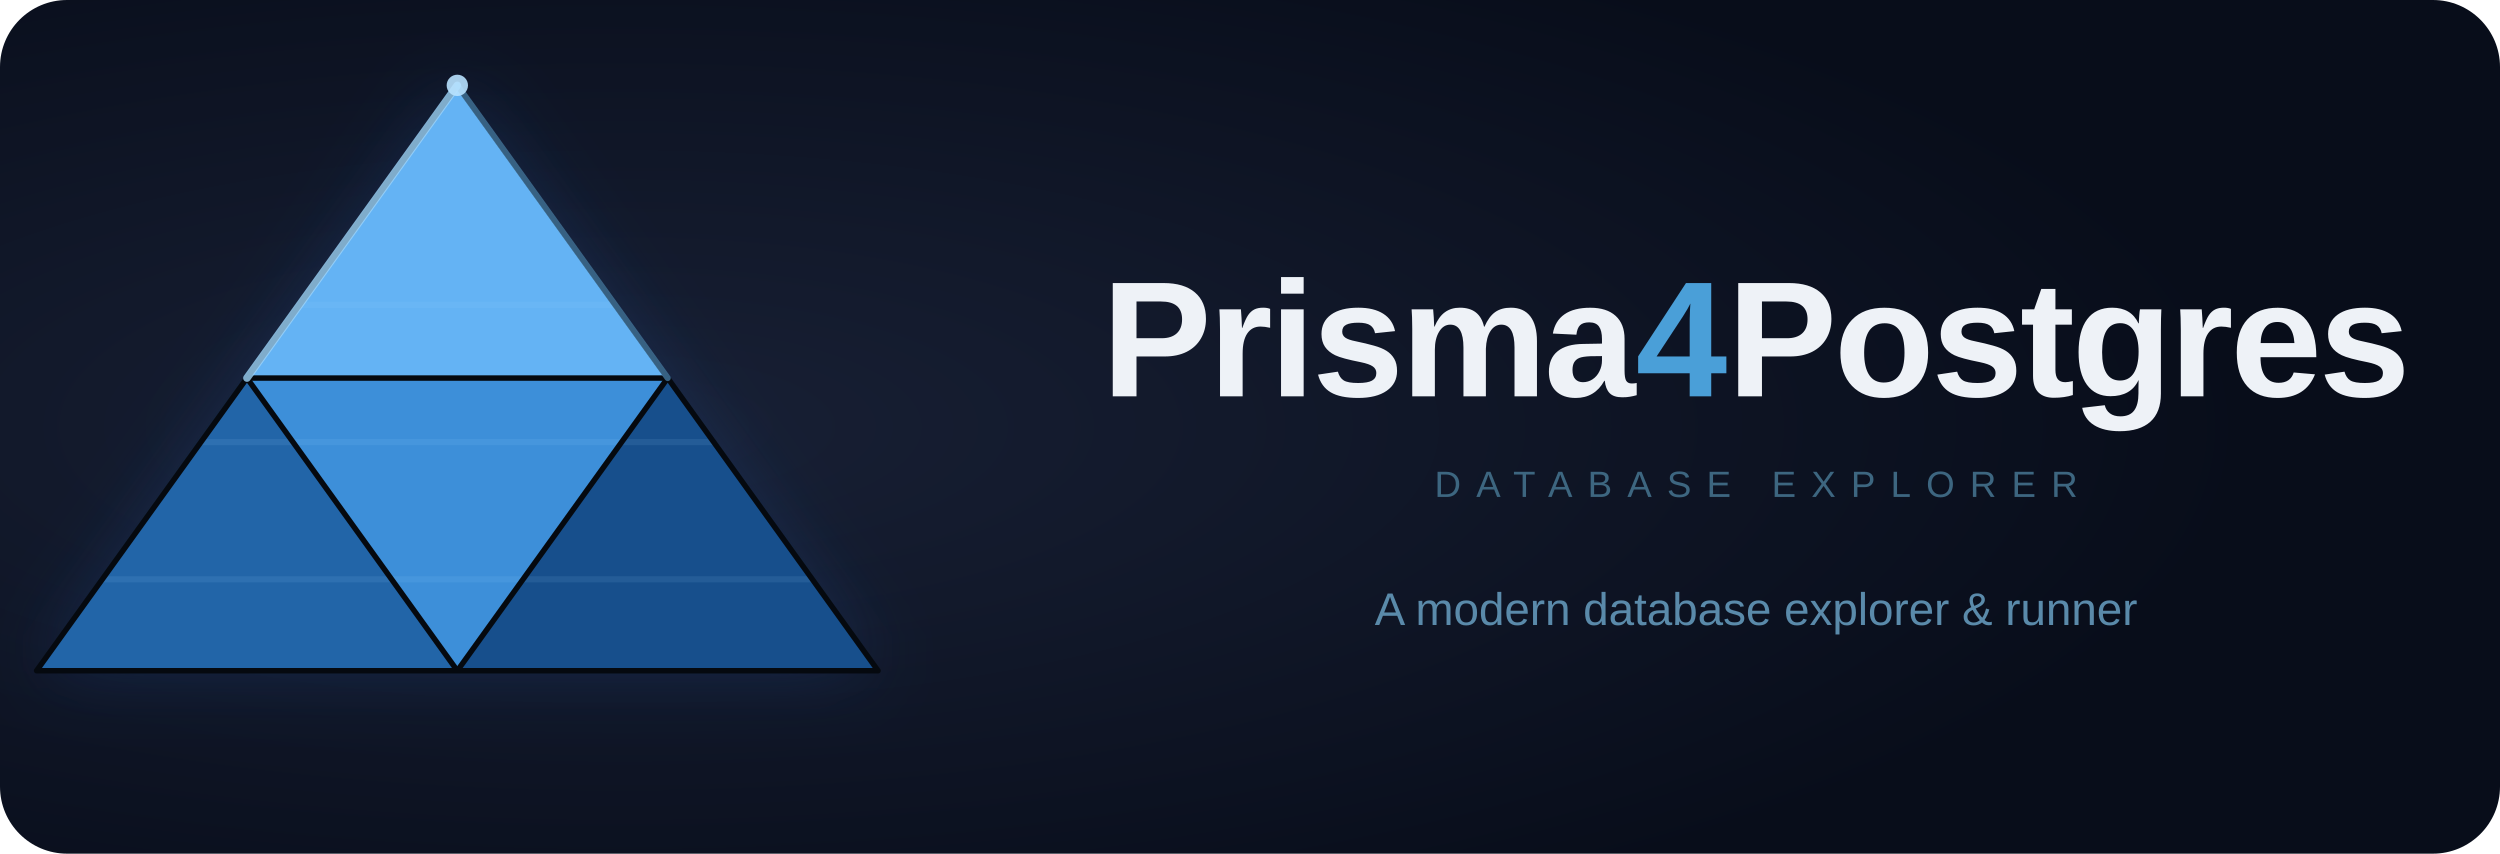
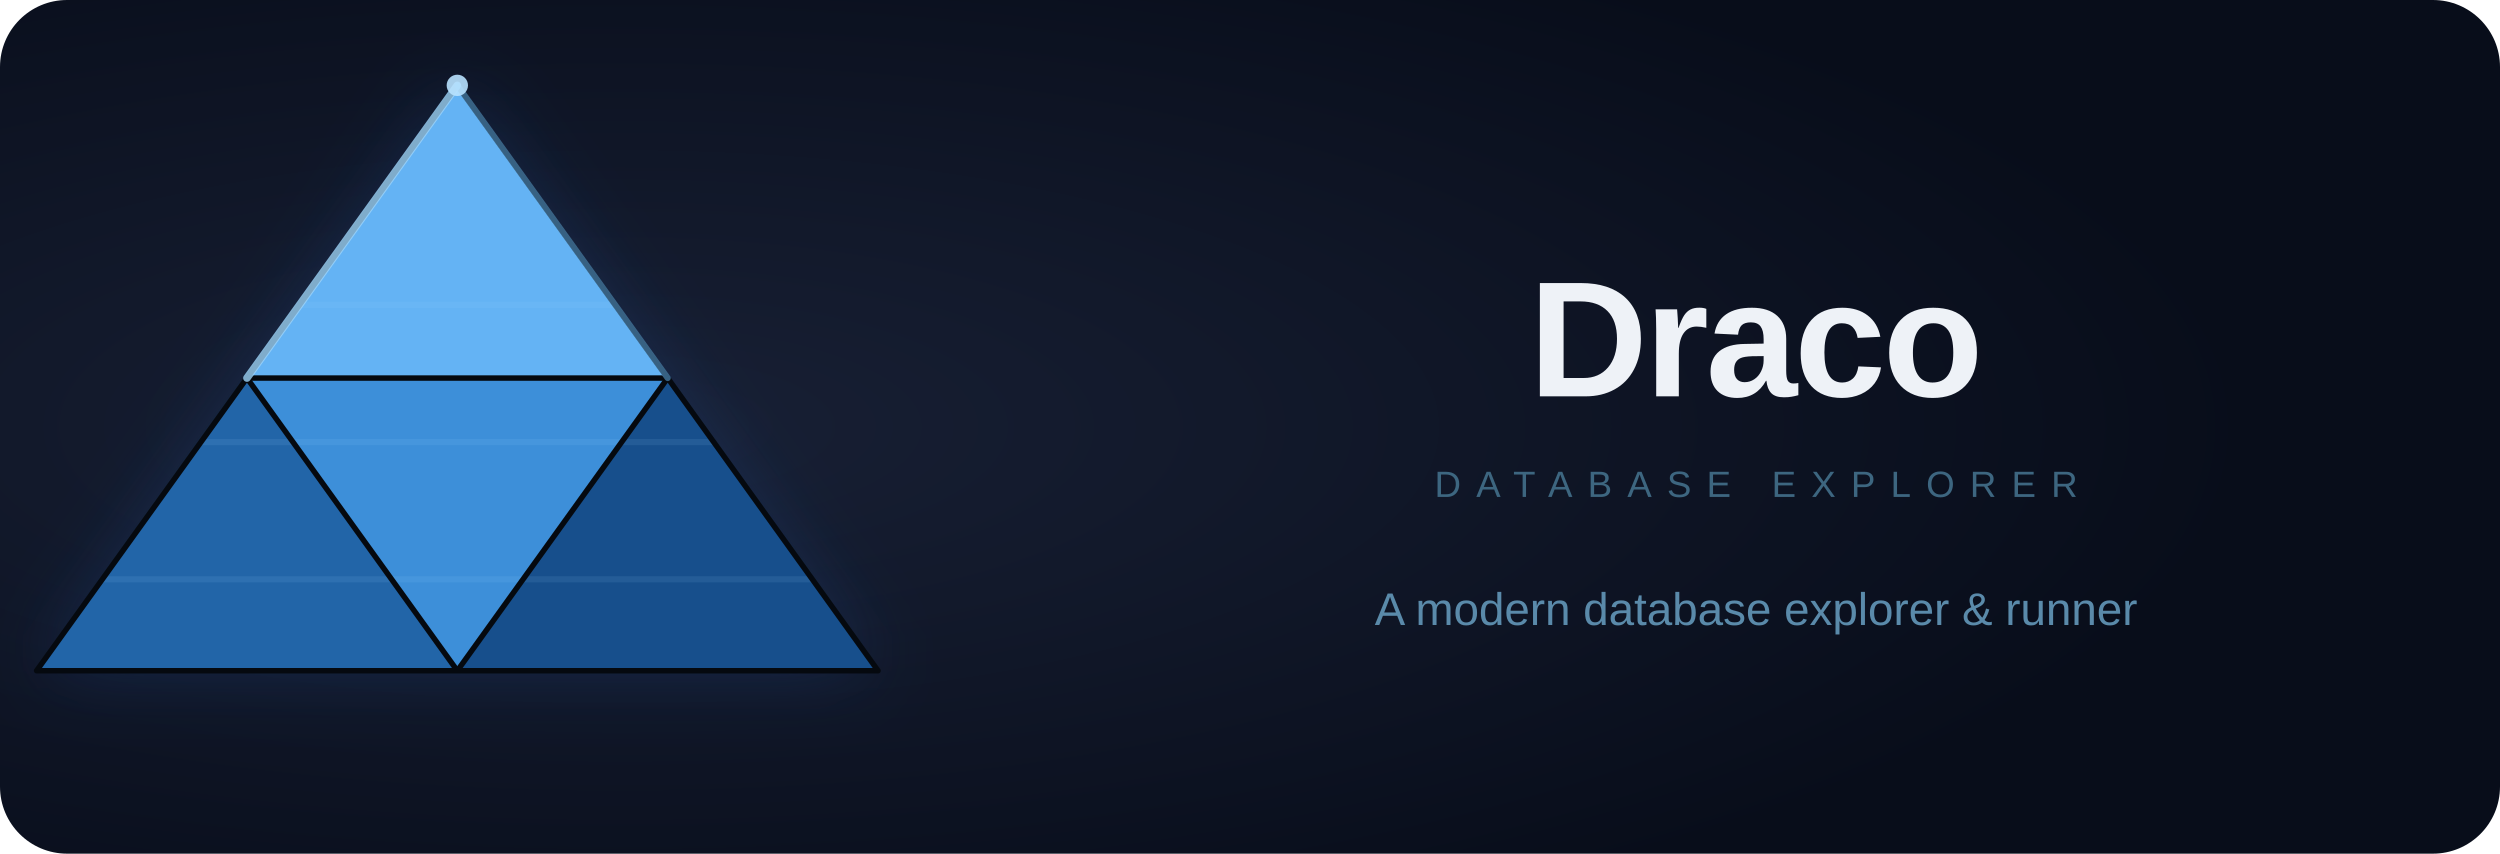
<svg xmlns="http://www.w3.org/2000/svg" viewBox="0 0 820 280" width="820" height="280">
  <defs>
    <radialGradient id="bg" cx="25%" cy="50%" r="65%">
      <stop offset="0%" stop-color="#182035" />
      <stop offset="100%" stop-color="#080d1a" />
    </radialGradient>
    <filter id="glow" x="-40%" y="-40%" width="180%" height="180%">
      <feGaussianBlur stdDeviation="12" result="b" />
      <feMerge>
        <feMergeNode in="b" />
        <feMergeNode in="SourceGraphic" />
      </feMerge>
    </filter>
    <clipPath id="prismClip">
      <polygon points="150,28 12,220 288,220" />
    </clipPath>
    <linearGradient id="divider" x1="0%" y1="0%" x2="0%" y2="100%">
      <stop offset="0%" stop-color="#2265a8" stop-opacity="0" />
      <stop offset="40%" stop-color="#4a9fd8" stop-opacity="0.7" />
      <stop offset="100%" stop-color="#2265a8" stop-opacity="0" />
    </linearGradient>
  </defs>
  <rect width="820" height="280" fill="url(#bg)" rx="22" />
  <polygon points="150,28 12,220 288,220" fill="#2255a0" opacity="0.28" filter="url(#glow)" />
  <polygon points="150,28 81,124 219,124" fill="#64b3f4" />
  <polygon points="81,124 150,220 219,124" fill="#3d8fd9" />
  <polygon points="12,220 81,124 150,220" fill="#2265a8" />
  <polygon points="288,220 219,124 150,220" fill="#174f8c" />
  <g clip-path="url(#prismClip)" opacity="0.10">
    <line x1="0" y1="100" x2="300" y2="100" stroke="#9dd4fa" stroke-width="2" />
    <line x1="0" y1="145" x2="300" y2="145" stroke="#9dd4fa" stroke-width="2" />
    <line x1="0" y1="190" x2="300" y2="190" stroke="#9dd4fa" stroke-width="2" />
  </g>
  <g fill="none" stroke="#05090f" stroke-width="1.8" stroke-linejoin="round">
    <polygon points="150,28 12,220 288,220" />
    <line x1="81" y1="124" x2="219" y2="124" />
    <line x1="81" y1="124" x2="150" y2="220" />
    <line x1="219" y1="124" x2="150" y2="220" />
  </g>
  <line x1="150" y1="28" x2="81" y2="124" stroke="#9dd4fa" stroke-width="2.5" stroke-linecap="round" opacity="0.80" />
  <line x1="150" y1="28" x2="219" y2="124" stroke="#6ab9f5" stroke-width="2.0" stroke-linecap="round" opacity="0.50" />
  <circle cx="150" cy="28" r="3.5" fill="#b8e2ff" opacity="0.90" />
  <line x1="336" y1="0" x2="336" y2="280" stroke="url(#divider)" stroke-width="1" />
-   <text x="576" y="130" font-family="'Segoe UI','Helvetica Neue',Arial,sans-serif" font-size="54" font-weight="800" fill="#eef2f7" text-anchor="middle" letter-spacing="-1">Prisma<tspan fill="#4a9fd8">4</tspan>Postgres</text>
+   <text x="576" y="130" font-family="'Segoe UI','Helvetica Neue',Arial,sans-serif" font-size="54" font-weight="800" fill="#eef2f7" text-anchor="middle" letter-spacing="-1">Draco</text>
  <text x="576" y="163" font-family="'Segoe UI','Helvetica Neue',Arial,sans-serif" font-size="12" font-weight="500" fill="#3d6680" text-anchor="middle" letter-spacing="5">DATABASE EXPLORER</text>
  <text x="576" y="205" font-family="'Segoe UI','Helvetica Neue',Arial,sans-serif" font-size="15" font-weight="400" fill="#5a8aaa" text-anchor="middle">A modern database explorer &amp; runner</text>
</svg>
